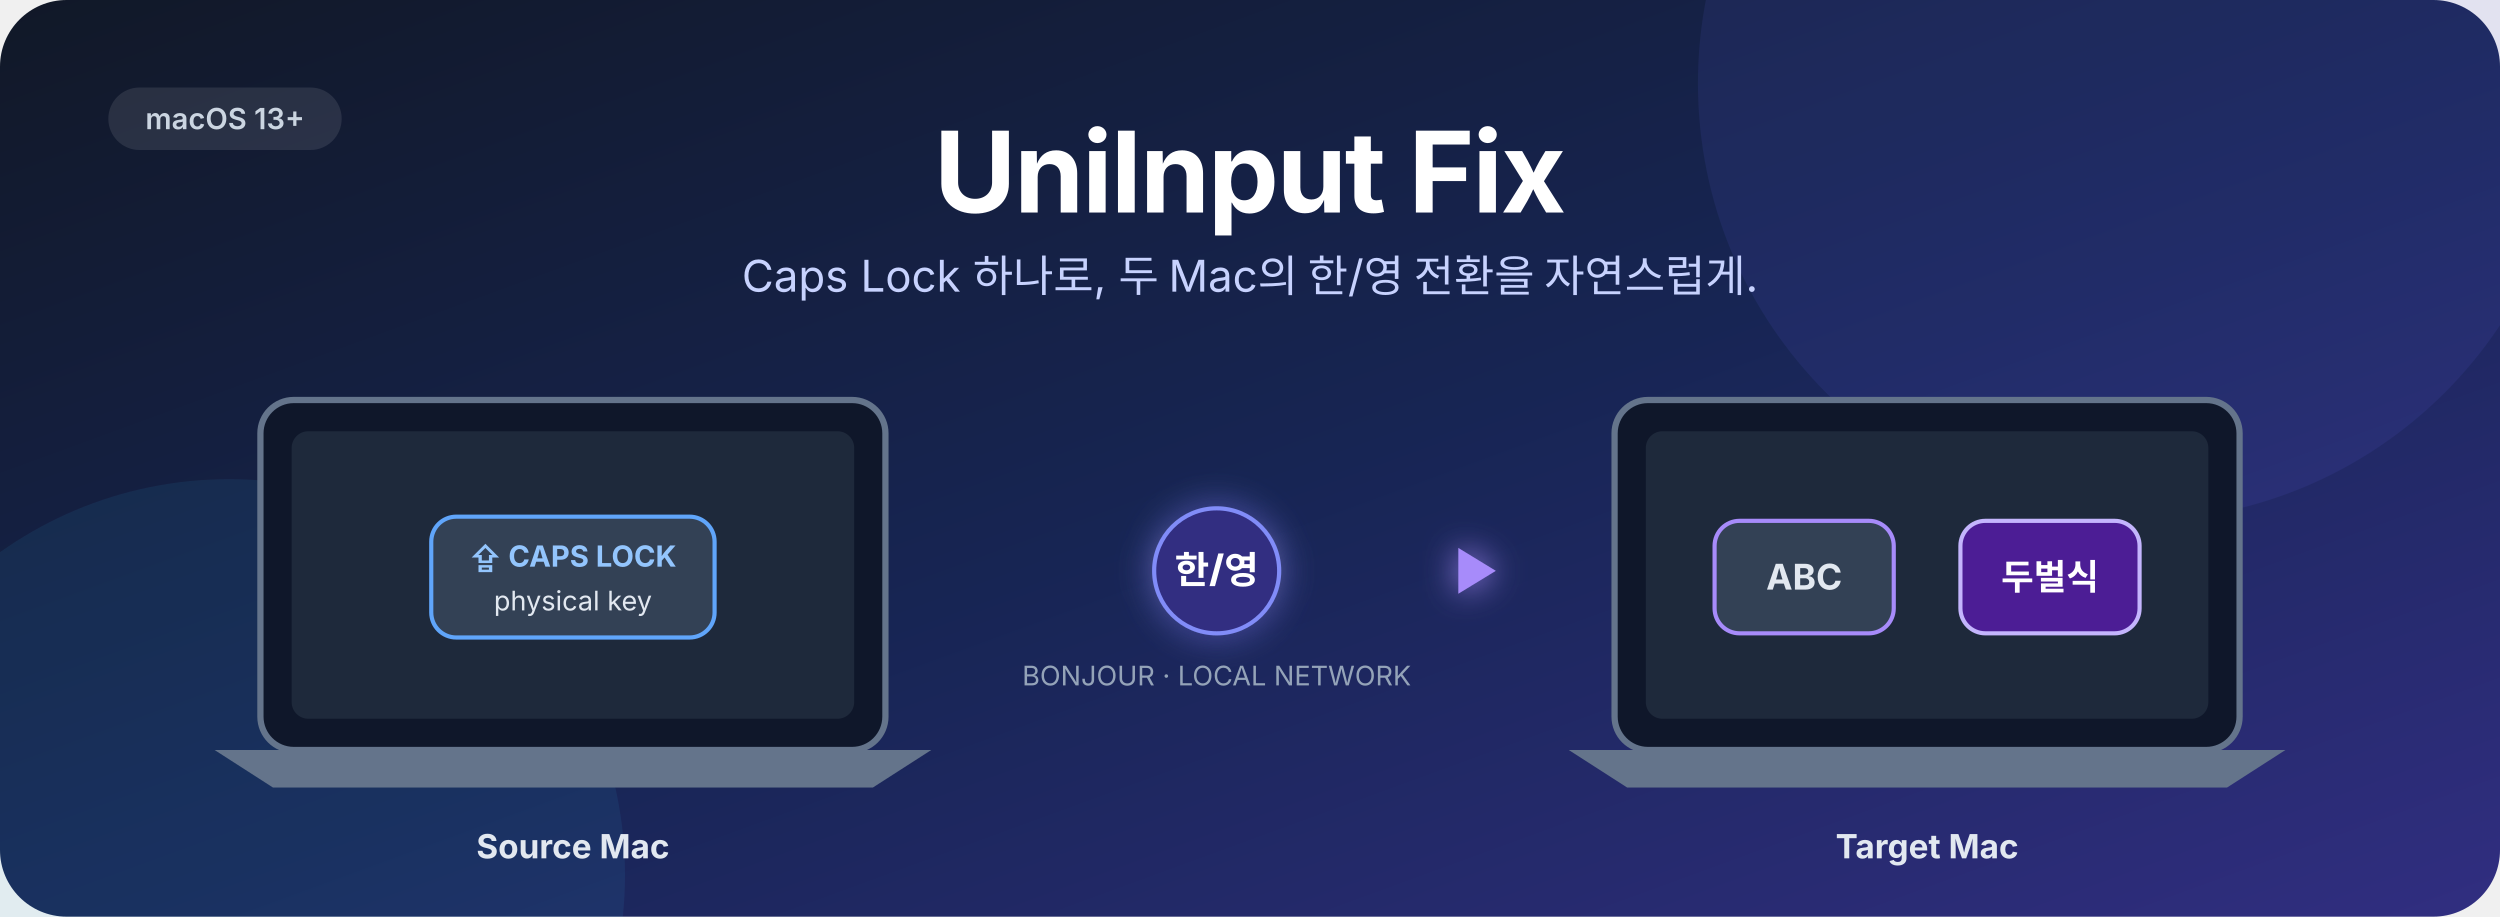
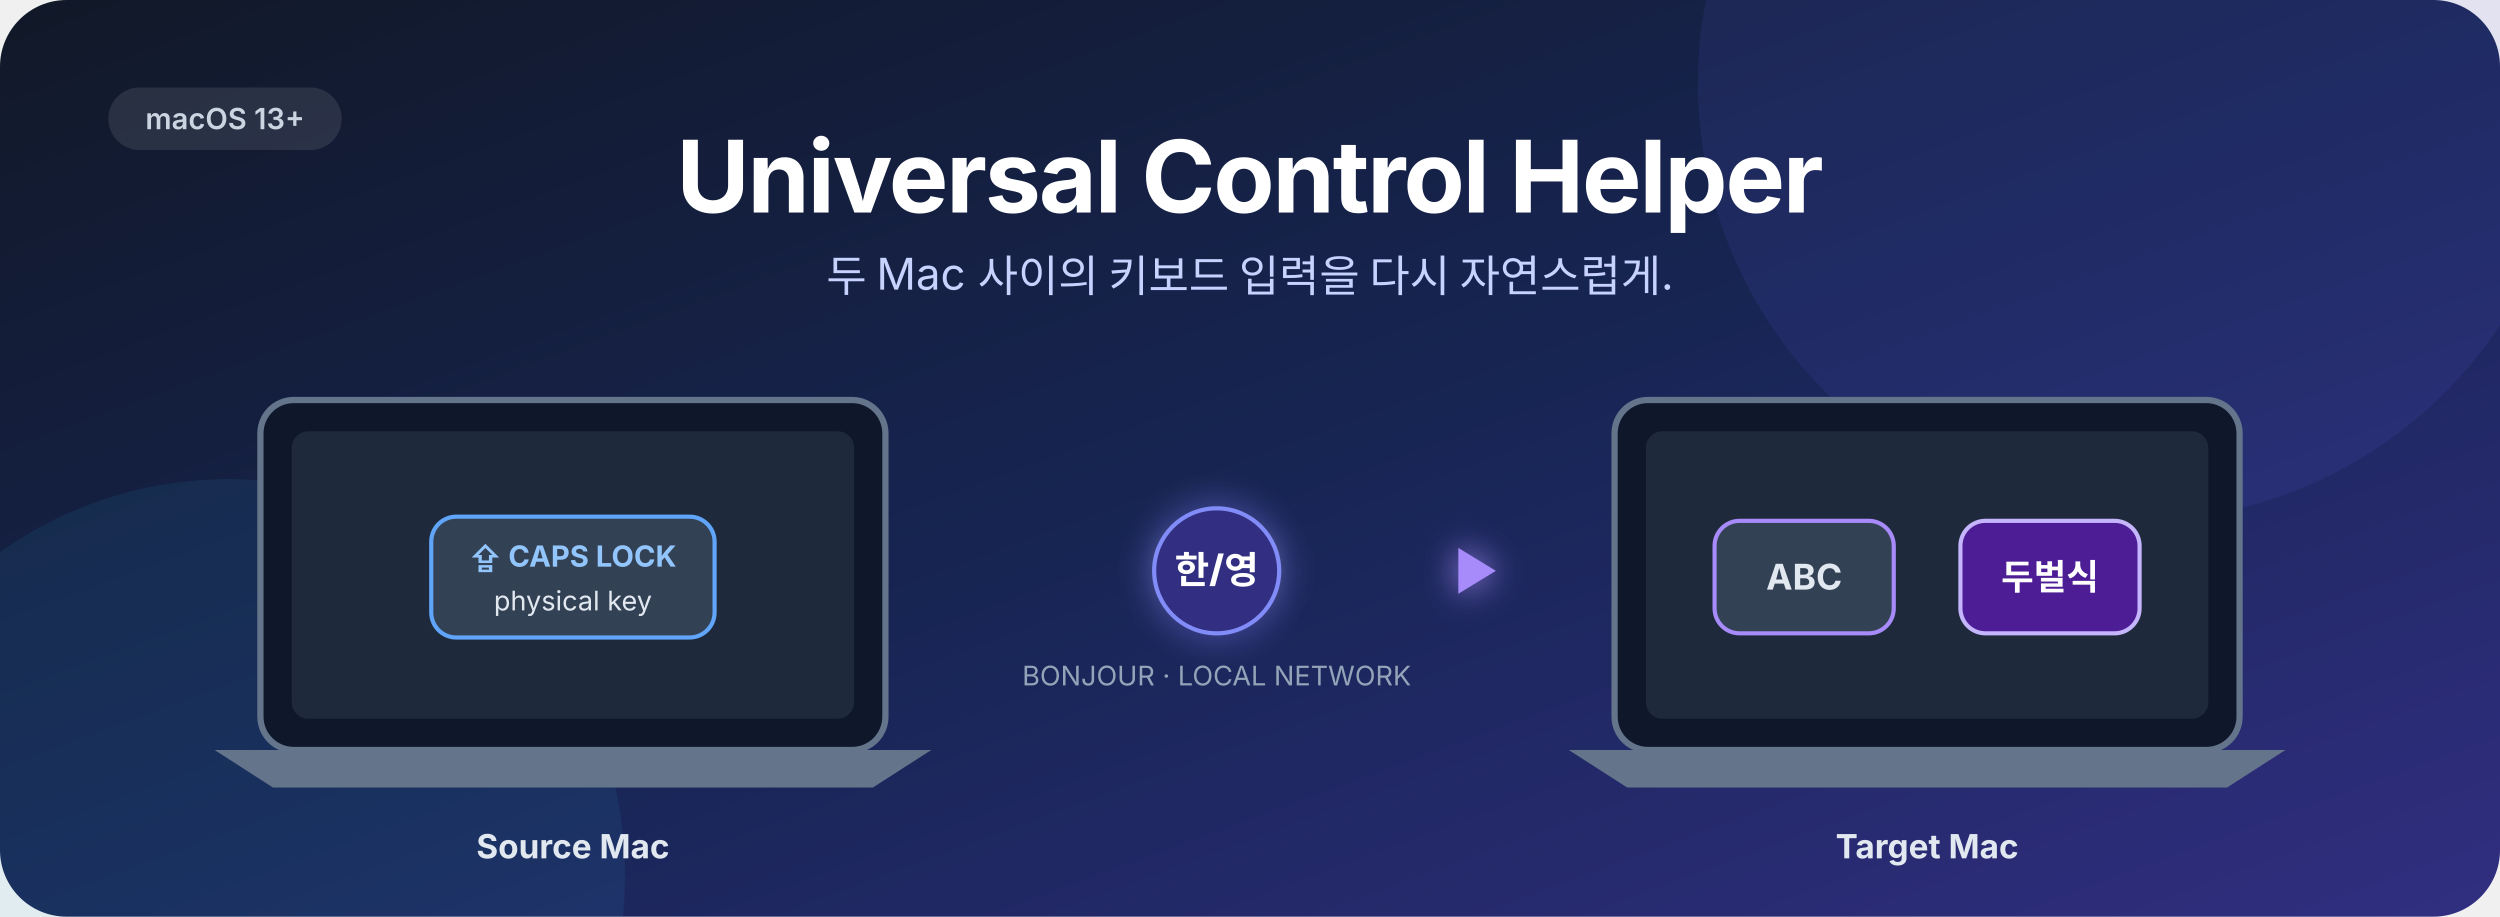
<svg xmlns="http://www.w3.org/2000/svg" width="1200" height="440" viewBox="0 0 1200 440" role="img" aria-labelledby="title desc">
  <defs>
    <linearGradient id="bg" x1="0" y1="0" x2="1" y2="1">
      <stop offset="0" stop-color="#111827" />
      <stop offset="0.52" stop-color="#172554" />
      <stop offset="1" stop-color="#312e81" />
    </linearGradient>
    <linearGradient id="accent" x1="0" y1="0" x2="1" y2="0">
      <stop offset="0" stop-color="#60a5fa" />
      <stop offset="1" stop-color="#a78bfa" />
    </linearGradient>
    <filter id="glow" x="-50%" y="-50%" width="200%" height="200%">
      <feGaussianBlur stdDeviation="8" result="blur" />
      <feMerge>
        <feMergeNode in="blur" />
        <feMergeNode in="SourceGraphic" />
      </feMerge>
    </filter>
  </defs>
  <rect width="1200" height="440" rx="32" fill="url(#bg)" />
  <circle cx="1025" cy="40" r="210" fill="#6366f1" opacity="0.10" />
  <circle cx="110" cy="420" r="190" fill="#38bdf8" opacity="0.08" />
  <rect x="52" y="42" width="112" height="30" rx="15" fill="#ffffff" opacity="0.10" />
  <text x="108" y="62" text-anchor="middle" fill="#cbd5e1" font-family="-apple-system, BlinkMacSystemFont, sans-serif" font-size="14" font-weight="600">macOS 13+</text>
-   <text x="600" y="102" text-anchor="middle" fill="#ffffff" font-family="-apple-system, BlinkMacSystemFont, sans-serif" font-size="54" font-weight="750" letter-spacing="-1">UniInput Fix</text>
-   <text x="600" y="140" text-anchor="middle" fill="#c7d2fe" font-family="-apple-system, BlinkMacSystemFont, sans-serif" font-size="21">Caps Lock 하나로, 두 Mac의 한/영 전환을 자연스럽게.</text>
+   <text x="600" y="102" text-anchor="middle" fill="#ffffff" font-family="-apple-system, BlinkMacSystemFont, sans-serif" font-size="48" font-weight="750" letter-spacing="-1">Universal Control Helper</text>
+   <text x="600" y="140" text-anchor="middle" fill="#c7d2fe" font-family="-apple-system, BlinkMacSystemFont, sans-serif" font-size="21">두 Mac 사이의 키보드 입력을 다시 자연스럽게.</text>
  <g transform="translate(125 192)">
    <rect width="300" height="168" rx="16" fill="#0f172a" stroke="#64748b" stroke-width="3" />
    <rect x="15" y="15" width="270" height="138" rx="8" fill="#1e293b" />
    <rect x="82" y="56" width="136" height="58" rx="12" fill="#334155" stroke="#60a5fa" stroke-width="2" />
    <text x="150" y="80" text-anchor="middle" fill="#93c5fd" font-family="-apple-system, BlinkMacSystemFont, sans-serif" font-size="14" font-weight="700">⇪ CAPS LOCK</text>
    <text x="150" y="101" text-anchor="middle" fill="#e2e8f0" font-family="-apple-system, BlinkMacSystemFont, sans-serif" font-size="13">physical key</text>
    <path d="M-22 168h344l-28 18H6z" fill="#64748b" />
    <text x="150" y="220" text-anchor="middle" fill="#e2e8f0" font-family="-apple-system, BlinkMacSystemFont, sans-serif" font-size="16" font-weight="650">Source Mac</text>
  </g>
  <g transform="translate(775 192)">
    <rect width="300" height="168" rx="16" fill="#0f172a" stroke="#64748b" stroke-width="3" />
    <rect x="15" y="15" width="270" height="138" rx="8" fill="#1e293b" />
    <rect x="48" y="58" width="86" height="54" rx="12" fill="#334155" stroke="#a78bfa" stroke-width="2" />
    <rect x="166" y="58" width="86" height="54" rx="12" fill="#4c1d95" stroke="#c4b5fd" stroke-width="2" />
    <text x="91" y="91" text-anchor="middle" fill="#e2e8f0" font-family="-apple-system, BlinkMacSystemFont, sans-serif" font-size="17" font-weight="700">ABC</text>
    <text x="209" y="91" text-anchor="middle" fill="#ffffff" font-family="-apple-system, BlinkMacSystemFont, sans-serif" font-size="17" font-weight="700">두벌식</text>
    <path d="M-22 168h344l-28 18H6z" fill="#64748b" />
    <text x="150" y="220" text-anchor="middle" fill="#e2e8f0" font-family="-apple-system, BlinkMacSystemFont, sans-serif" font-size="16" font-weight="650">Target Mac</text>
  </g>
  <g filter="url(#glow)">
    <path d="M455 274h255" fill="none" stroke="url(#accent)" stroke-width="5" stroke-linecap="round" stroke-dasharray="8 12" />
    <path d="M700 263l18 11-18 11z" fill="#a78bfa" />
    <circle cx="584" cy="274" r="30" fill="#312e81" stroke="#818cf8" stroke-width="2" />
    <text x="584" y="280" text-anchor="middle" fill="#ffffff" font-family="-apple-system, BlinkMacSystemFont, sans-serif" font-size="18" font-weight="800">한/영</text>
  </g>
  <text x="584" y="329" text-anchor="middle" fill="#94a3b8" font-family="-apple-system, BlinkMacSystemFont, sans-serif" font-size="13">BONJOUR · LOCAL NETWORK</text>
</svg>
